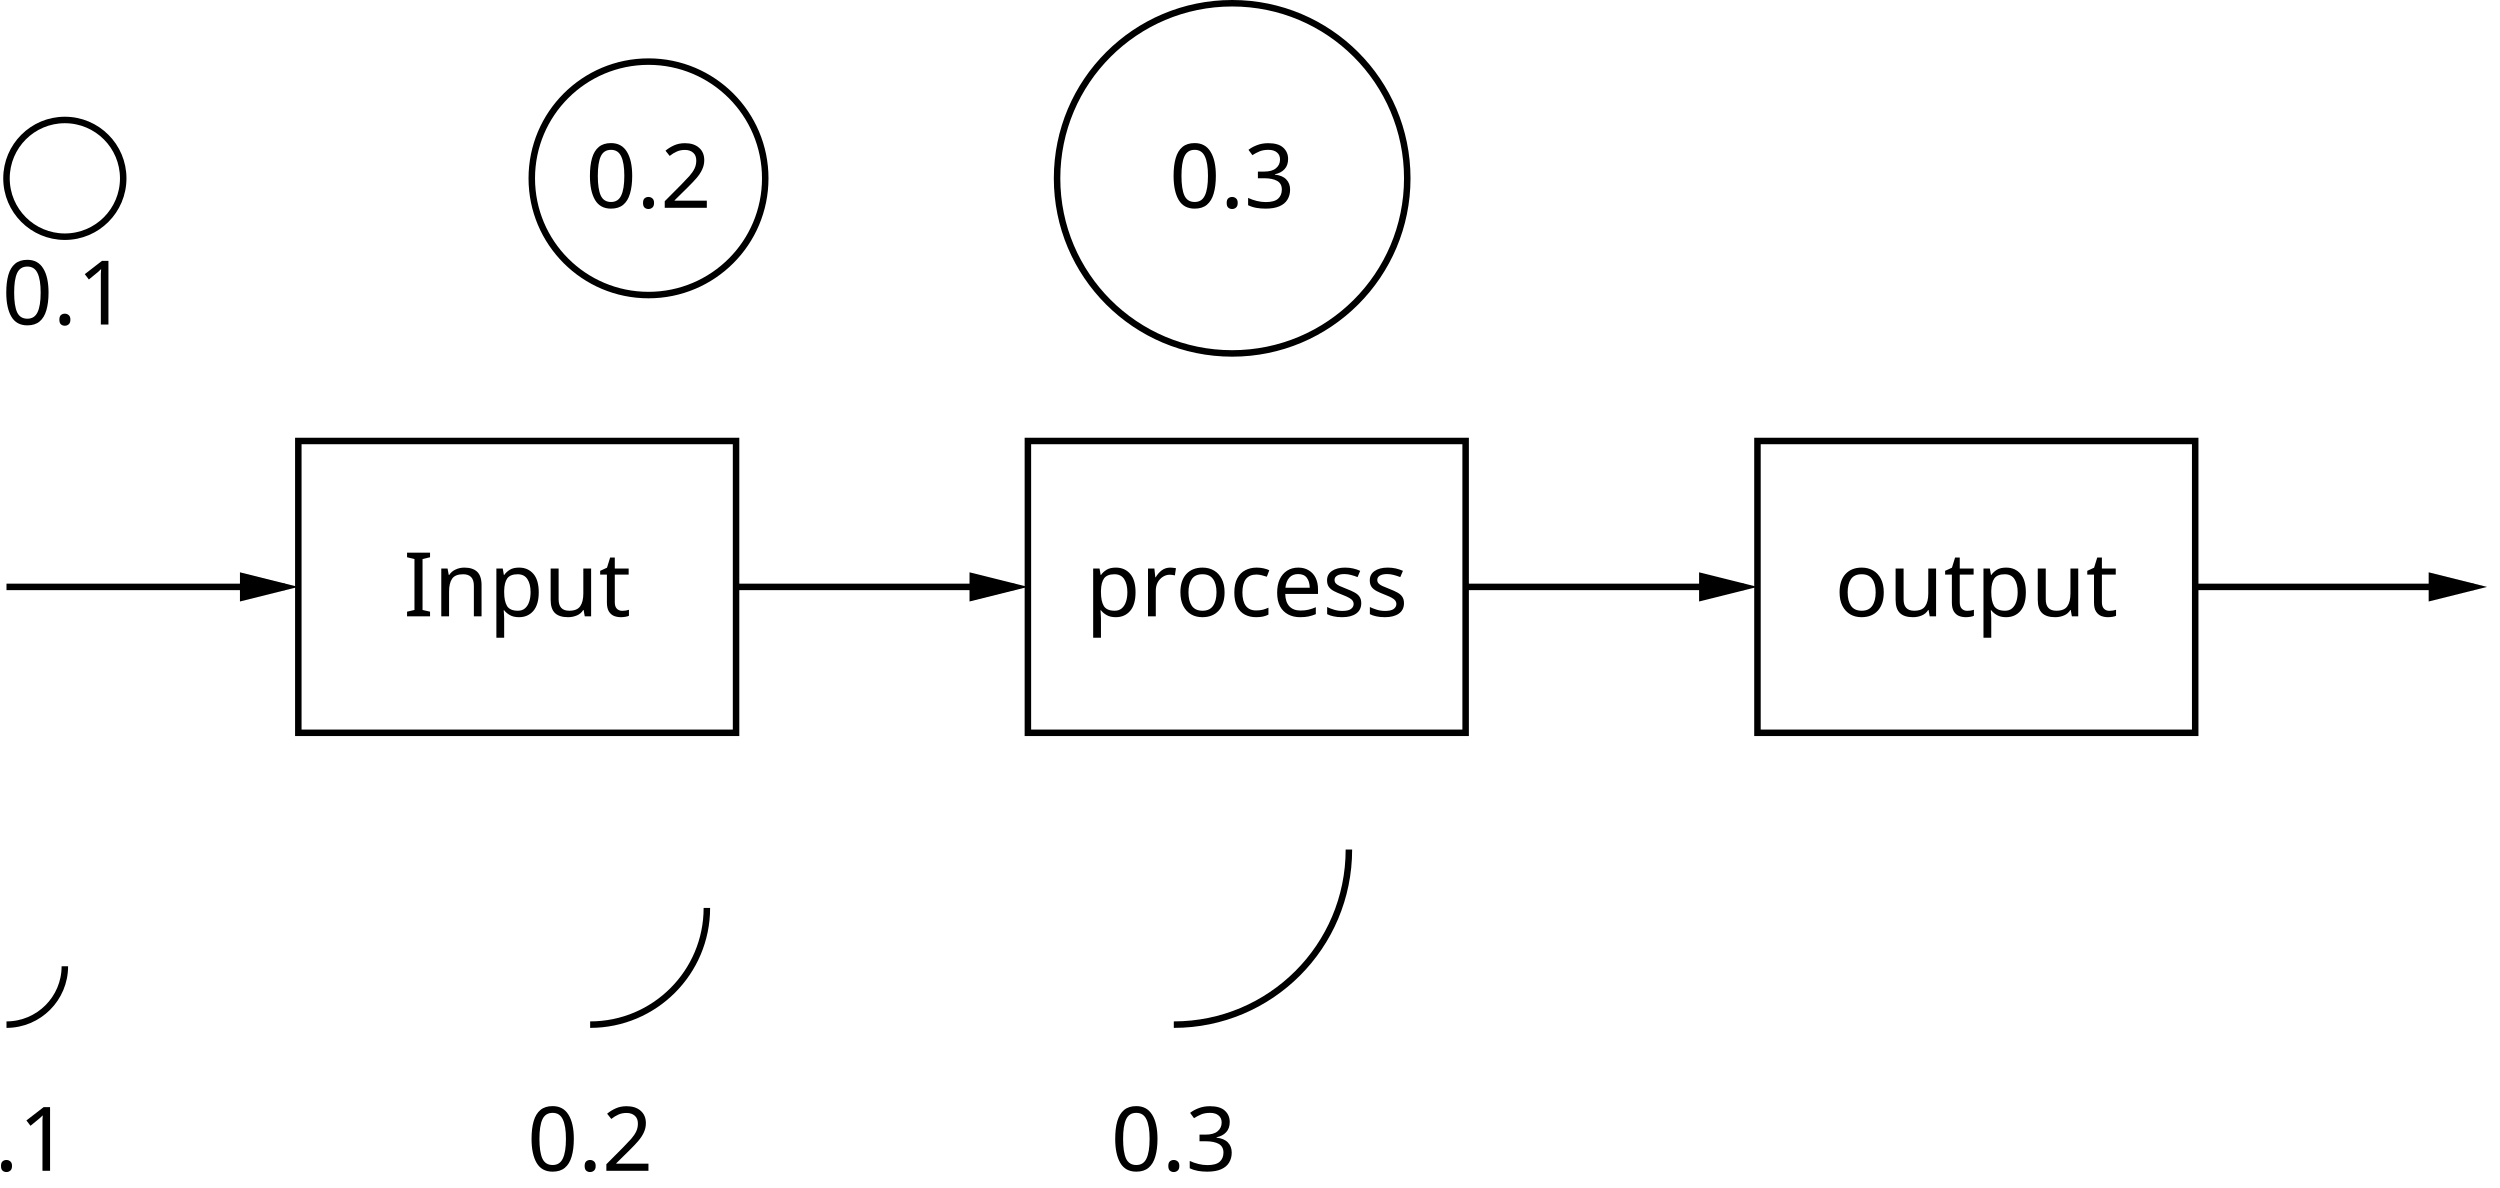
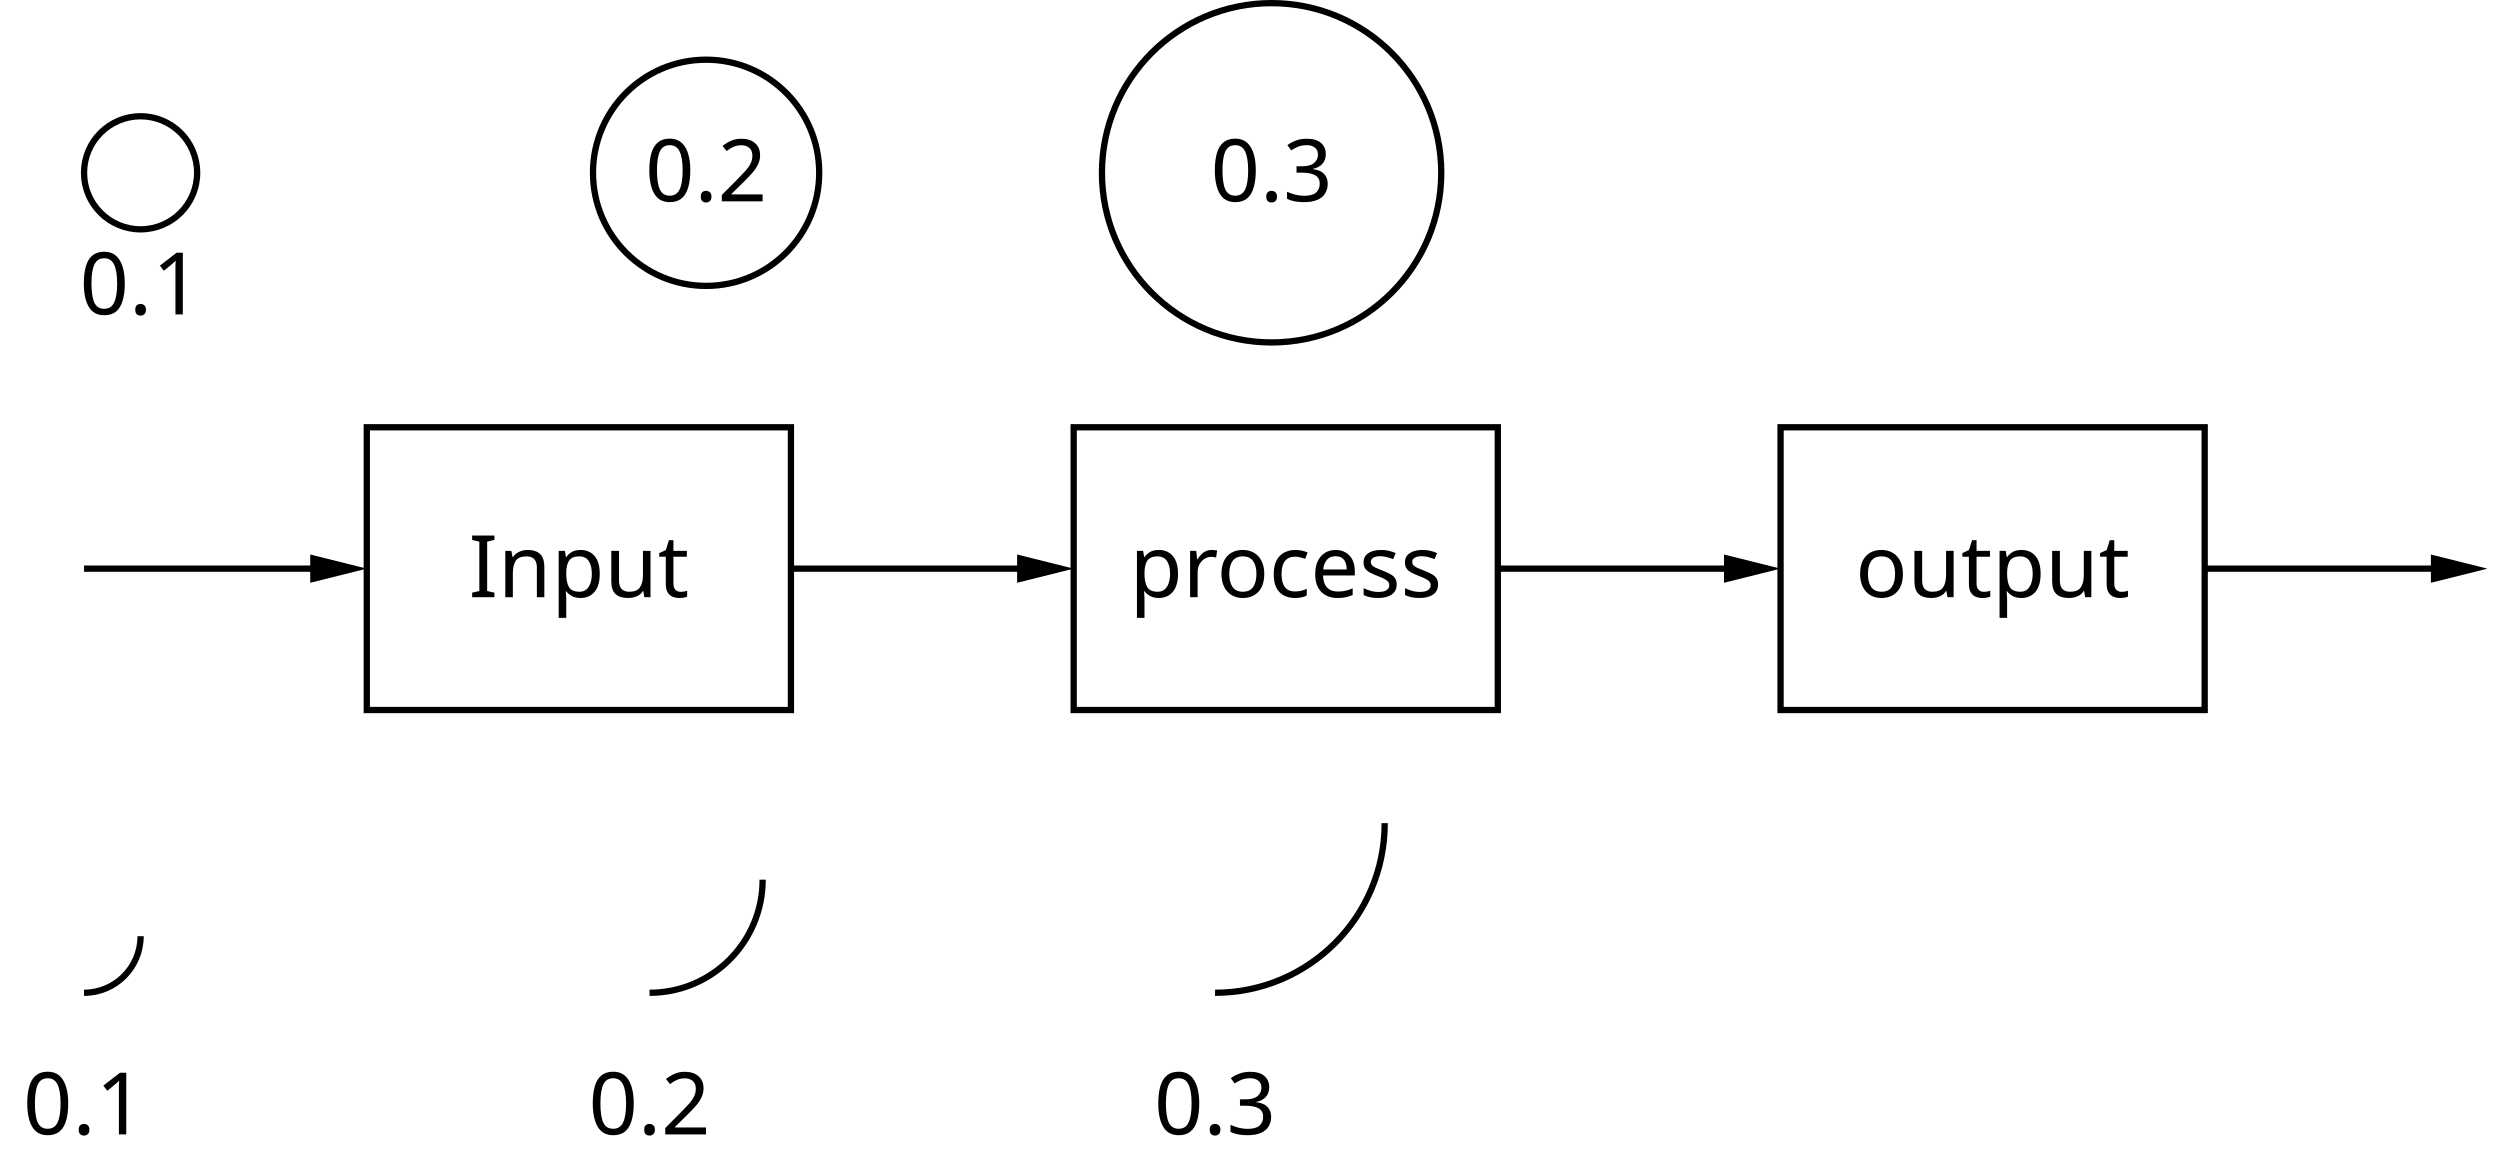
- <svg xmlns="http://www.w3.org/2000/svg" width="411.2" height="195.24" viewBox="0 0 411.2 195.24" font-family="sans-serif" font-size="14.667" fill="none">
+ <svg xmlns="http://www.w3.org/2000/svg" width="424.4" height="195.24" viewBox="0 0 424.4 195.24" font-family="sans-serif" font-size="14.667" fill="none">
  <g id="s0">
-     <circle cx="10.667" cy="29.333" r="9.6" fill="none" stroke="black" stroke-width="1.067" />
+     <circle cx="23.867" cy="29.333" r="9.6" fill="none" stroke="black" stroke-width="1.067" />
  </g>
  <g id="s1">
-     <text font-size="11pt" stroke-width="0.267" fill="black" x="10.667" y="53.373" text-anchor="middle">0.1</text>
+     <text font-size="11pt" stroke-width="0.267" fill="black" x="23.867" y="53.373" text-anchor="middle">0.1</text>
  </g>
  <g id="s2">
-     <circle cx="106.667" cy="29.333" r="19.2" fill="none" stroke="black" stroke-width="1.067" />
-     <text font-size="11pt" stroke-width="0.2pt" fill="black" x="106.667" y="34.173" text-anchor="middle">0.2</text>
+     <circle cx="119.867" cy="29.333" r="19.2" fill="none" stroke="black" stroke-width="1.067" />
+     <text font-size="11pt" stroke-width="0.2pt" fill="black" x="119.867" y="34.173" text-anchor="middle">0.2</text>
  </g>
  <g id="s3">
-     <circle cx="202.667" cy="29.333" r="28.8" fill="none" stroke="black" stroke-width="1.067" />
-     <text font-size="11pt" stroke-width="0.2pt" fill="black" x="202.667" y="34.173" text-anchor="middle">0.3</text>
+     <circle cx="215.867" cy="29.333" r="28.8" fill="none" stroke="black" stroke-width="1.067" />
+     <text font-size="11pt" stroke-width="0.2pt" fill="black" x="215.867" y="34.173" text-anchor="middle">0.3</text>
  </g>
  <g id="s4">
</g>
  <g id="s5">
-     <line x1="1.067" y1="96.533" x2="46.868" y2="96.533" stroke="black" stroke-width="1.067" />
-     <polygon stroke-width="0" points="39.467,94.133 49.067,96.533 39.467,98.933" fill="black" />
+     <line x1="14.267" y1="96.533" x2="60.068" y2="96.533" stroke="black" stroke-width="1.067" />
+     <polygon stroke-width="0" points="52.667,94.133 62.267,96.533 52.667,98.933" fill="black" />
  </g>
  <g id="s6">
-     <rect x="49.067" y="72.533" width="72" height="48" fill="none" stroke="black" stroke-width="1.067" />
-     <text font-size="11pt" stroke-width="0.2pt" fill="black" x="85.067" y="101.373" text-anchor="middle">Input</text>
+     <rect x="62.267" y="72.533" width="72" height="48" fill="none" stroke="black" stroke-width="1.067" />
+     <text font-size="11pt" stroke-width="0.2pt" fill="black" x="98.267" y="101.373" text-anchor="middle">Input</text>
  </g>
  <g id="s7">
-     <line x1="121.067" y1="96.533" x2="166.868" y2="96.533" stroke="black" stroke-width="1.067" />
-     <polygon stroke-width="0" points="159.467,94.133 169.067,96.533 159.467,98.933" fill="black" />
+     <line x1="134.267" y1="96.533" x2="180.068" y2="96.533" stroke="black" stroke-width="1.067" />
+     <polygon stroke-width="0" points="172.667,94.133 182.267,96.533 172.667,98.933" fill="black" />
  </g>
  <g id="s8">
-     <rect x="169.067" y="72.533" width="72" height="48" fill="none" stroke="black" stroke-width="1.067" />
-     <text font-size="11pt" stroke-width="0.2pt" fill="black" x="205.067" y="101.373" text-anchor="middle">process</text>
+     <rect x="182.267" y="72.533" width="72" height="48" fill="none" stroke="black" stroke-width="1.067" />
+     <text font-size="11pt" stroke-width="0.2pt" fill="black" x="218.267" y="101.373" text-anchor="middle">process</text>
  </g>
  <g id="s9">
-     <line x1="241.067" y1="96.533" x2="286.868" y2="96.533" stroke="black" stroke-width="1.067" />
-     <polygon stroke-width="0" points="279.467,94.133 289.067,96.533 279.467,98.933" fill="black" />
+     <line x1="254.267" y1="96.533" x2="300.068" y2="96.533" stroke="black" stroke-width="1.067" />
+     <polygon stroke-width="0" points="292.667,94.133 302.267,96.533 292.667,98.933" fill="black" />
  </g>
  <g id="s10">
-     <rect x="289.067" y="72.533" width="72" height="48" fill="none" stroke="black" stroke-width="1.067" />
-     <text font-size="11pt" stroke-width="0.2pt" fill="black" x="325.067" y="101.373" text-anchor="middle">output</text>
+     <rect x="302.267" y="72.533" width="72" height="48" fill="none" stroke="black" stroke-width="1.067" />
+     <text font-size="11pt" stroke-width="0.2pt" fill="black" x="338.267" y="101.373" text-anchor="middle">output</text>
  </g>
  <g id="s11">
-     <line x1="361.067" y1="96.533" x2="406.868" y2="96.533" stroke="black" stroke-width="1.067" />
-     <polygon stroke-width="0" points="399.467,94.133 409.067,96.533 399.467,98.933" fill="black" />
+     <line x1="374.267" y1="96.533" x2="420.068" y2="96.533" stroke="black" stroke-width="1.067" />
+     <polygon stroke-width="0" points="412.667,94.133 422.267,96.533 412.667,98.933" fill="black" />
  </g>
  <g id="s12">
</g>
  <g id="s13">
-     <text font-size="11pt" stroke-width="0.267" fill="black" x="1.067" y="192.573" text-anchor="middle">0.1</text>
+     <text font-size="11pt" stroke-width="0.267" fill="black" x="14.267" y="192.573" text-anchor="middle">0.1</text>
  </g>
  <g id="s14">
-     <path d="M 1.067 168.533 A 9.6 9.6 0 0 0 10.667 158.933" fill="none" stroke="black" stroke-width="1.067" />
+     <path d="M 14.267 168.533 A 9.6 9.6 0 0 0 23.867 158.933" fill="none" stroke="black" stroke-width="1.067" />
  </g>
  <g id="s15">
</g>
  <g id="s16">
-     <text font-size="11pt" stroke-width="0.267" fill="black" x="97.067" y="192.573" text-anchor="middle">0.2</text>
+     <text font-size="11pt" stroke-width="0.267" fill="black" x="110.267" y="192.573" text-anchor="middle">0.2</text>
  </g>
  <g id="s17">
-     <path d="M 97.067 168.533 A 19.2 19.2 0 0 0 116.267 149.333" fill="none" stroke="black" stroke-width="1.067" />
+     <path d="M 110.267 168.533 A 19.2 19.2 0 0 0 129.467 149.333" fill="none" stroke="black" stroke-width="1.067" />
  </g>
  <g id="s18">
</g>
  <g id="s19">
-     <text font-size="11pt" stroke-width="0.267" fill="black" x="193.067" y="192.573" text-anchor="middle">0.3</text>
+     <text font-size="11pt" stroke-width="0.267" fill="black" x="206.267" y="192.573" text-anchor="middle">0.3</text>
  </g>
  <g id="s20">
-     <path d="M 193.067 168.533 A 28.8 28.8 0 0 0 221.867 139.733" fill="none" stroke="black" stroke-width="1.067" />
+     <path d="M 206.267 168.533 A 28.8 28.8 0 0 0 235.067 139.733" fill="none" stroke="black" stroke-width="1.067" />
  </g>
</svg>
